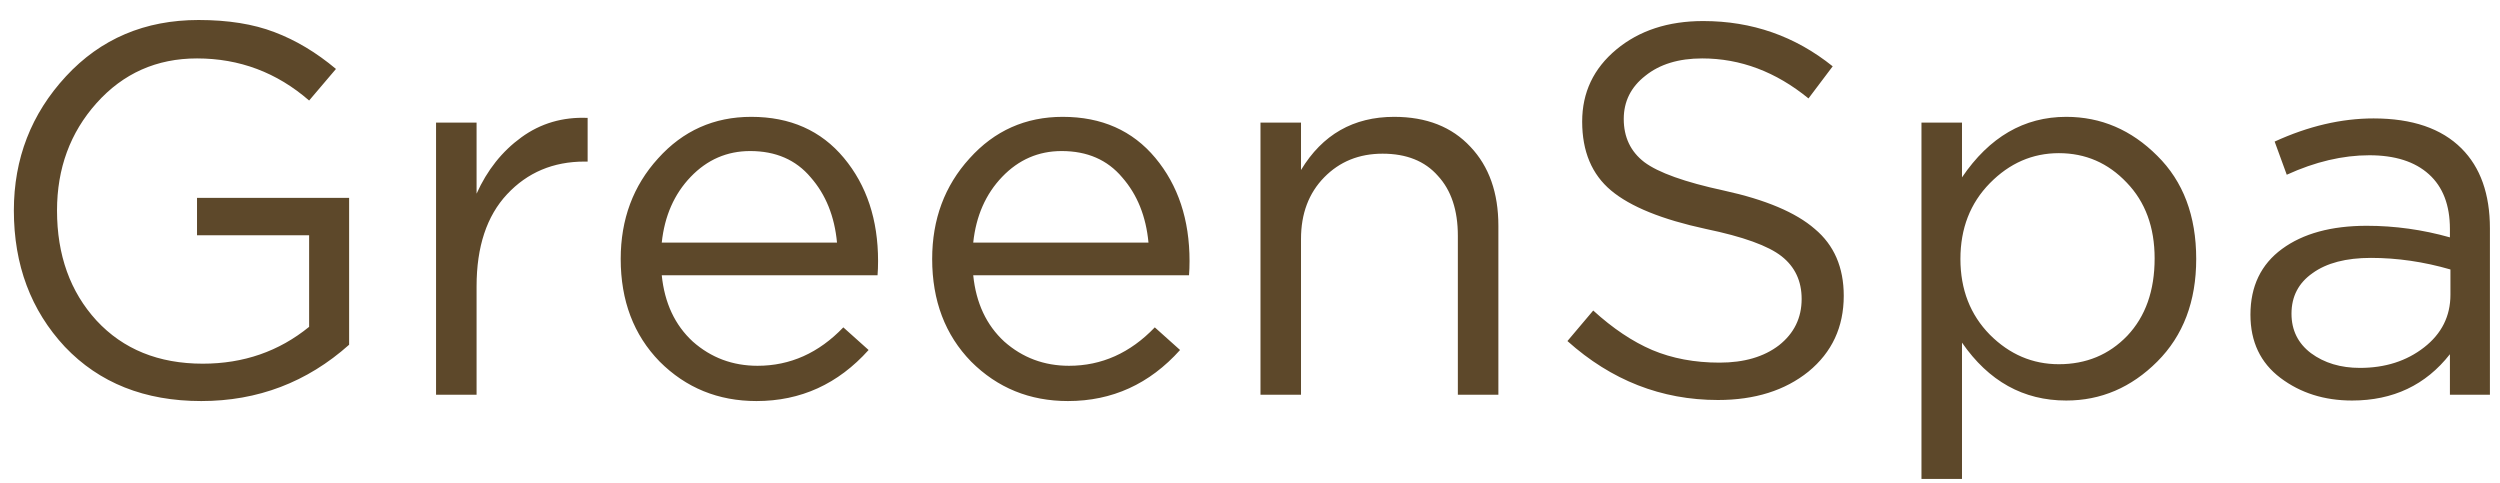
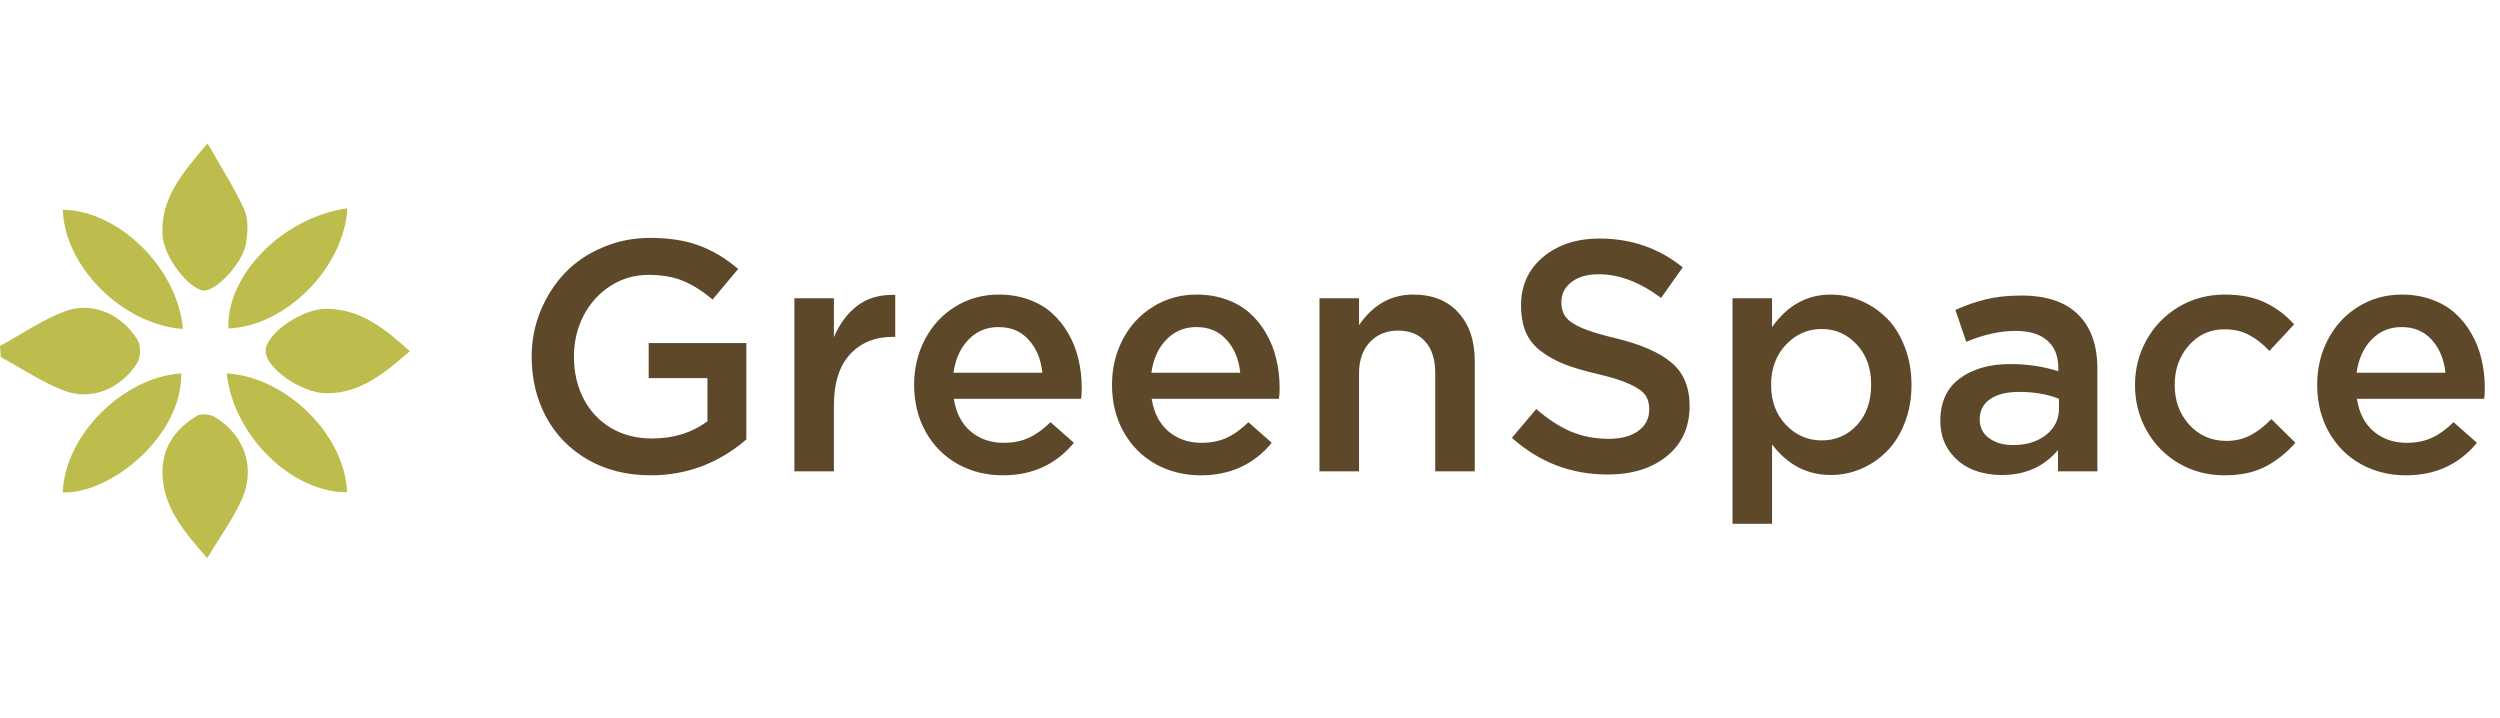
- <svg xmlns="http://www.w3.org/2000/svg" width="114" height="22" viewBox="0 0 114 22" fill="none">
-   <path d="M15.92 15.72C14 17.432 11.752 18.288 9.176 18.288C6.6 18.288 4.528 17.464 2.96 15.816C1.408 14.152 0.632 12.08 0.632 9.6C0.632 7.232 1.424 5.192 3.008 3.48C4.592 1.768 6.608 0.912 9.056 0.912C10.4 0.912 11.552 1.096 12.512 1.464C13.488 1.832 14.424 2.392 15.32 3.144L14.096 4.584C12.624 3.304 10.92 2.664 8.984 2.664C7.144 2.664 5.616 3.344 4.4 4.704C3.2 6.048 2.6 7.68 2.6 9.6C2.6 11.632 3.2 13.304 4.4 14.616C5.616 15.928 7.232 16.584 9.248 16.584C11.104 16.584 12.72 16.024 14.096 14.904V10.728H8.984V9.024H15.92V15.72ZM19.884 18V5.592H21.732V8.832C22.212 7.76 22.892 6.904 23.772 6.264C24.652 5.624 25.66 5.328 26.796 5.376V7.368H26.652C25.228 7.368 24.052 7.864 23.124 8.856C22.196 9.848 21.732 11.248 21.732 13.056V18H19.884ZM30.176 12.552C30.304 13.816 30.776 14.824 31.592 15.576C32.424 16.312 33.408 16.68 34.544 16.68C36.032 16.68 37.336 16.096 38.456 14.928L39.608 15.96C38.216 17.512 36.512 18.288 34.496 18.288C32.752 18.288 31.28 17.688 30.08 16.488C28.896 15.272 28.304 13.712 28.304 11.808C28.304 10 28.872 8.472 30.008 7.224C31.144 5.96 32.56 5.328 34.256 5.328C36.032 5.328 37.44 5.952 38.48 7.2C39.52 8.448 40.04 10.016 40.04 11.904C40.04 12.144 40.032 12.36 40.016 12.552H30.176ZM30.176 11.064H38.168C38.056 9.864 37.656 8.872 36.968 8.088C36.296 7.288 35.376 6.888 34.208 6.888C33.152 6.888 32.248 7.28 31.496 8.064C30.744 8.848 30.304 9.848 30.176 11.064ZM44.379 12.552C44.507 13.816 44.979 14.824 45.795 15.576C46.627 16.312 47.611 16.68 48.747 16.68C50.235 16.68 51.539 16.096 52.659 14.928L53.811 15.96C52.419 17.512 50.715 18.288 48.699 18.288C46.955 18.288 45.483 17.688 44.283 16.488C43.099 15.272 42.507 13.712 42.507 11.808C42.507 10 43.075 8.472 44.211 7.224C45.347 5.96 46.763 5.328 48.459 5.328C50.235 5.328 51.643 5.952 52.683 7.2C53.723 8.448 54.243 10.016 54.243 11.904C54.243 12.144 54.235 12.36 54.219 12.552H44.379ZM44.379 11.064H52.371C52.259 9.864 51.859 8.872 51.171 8.088C50.499 7.288 49.579 6.888 48.411 6.888C47.355 6.888 46.451 7.28 45.699 8.064C44.947 8.848 44.507 9.848 44.379 11.064ZM57.478 18V5.592H59.326V7.752C60.302 6.136 61.718 5.328 63.574 5.328C65.046 5.328 66.206 5.784 67.054 6.696C67.902 7.592 68.326 8.792 68.326 10.296V18H66.478V10.752C66.478 9.584 66.174 8.672 65.566 8.016C64.974 7.344 64.134 7.008 63.046 7.008C61.974 7.008 61.086 7.368 60.382 8.088C59.678 8.808 59.326 9.744 59.326 10.896V18H57.478ZM78.339 18.24C75.763 18.24 73.475 17.344 71.475 15.552L72.651 14.16C73.547 14.976 74.443 15.576 75.339 15.96C76.251 16.344 77.275 16.536 78.411 16.536C79.531 16.536 80.435 16.272 81.123 15.744C81.811 15.2 82.155 14.496 82.155 13.632C82.155 12.816 81.851 12.168 81.243 11.688C80.635 11.208 79.483 10.792 77.787 10.44C75.787 10.008 74.347 9.424 73.467 8.688C72.587 7.952 72.147 6.904 72.147 5.544C72.147 4.216 72.667 3.12 73.707 2.256C74.747 1.392 76.067 0.96 77.667 0.96C79.891 0.96 81.859 1.648 83.571 3.024L82.467 4.488C80.979 3.272 79.363 2.664 77.619 2.664C76.547 2.664 75.683 2.928 75.027 3.456C74.371 3.968 74.043 4.624 74.043 5.424C74.043 6.256 74.355 6.912 74.979 7.392C75.619 7.872 76.827 8.304 78.603 8.688C80.507 9.104 81.891 9.688 82.755 10.44C83.635 11.176 84.075 12.192 84.075 13.488C84.075 14.912 83.539 16.064 82.467 16.944C81.395 17.808 80.019 18.24 78.339 18.24ZM87.619 21.84V5.592H89.467V8.088C90.715 6.248 92.299 5.328 94.219 5.328C95.803 5.328 97.187 5.92 98.371 7.104C99.555 8.272 100.147 9.84 100.147 11.808C100.147 13.744 99.555 15.304 98.371 16.488C97.187 17.672 95.803 18.264 94.219 18.264C92.267 18.264 90.683 17.384 89.467 15.624V21.84H87.619ZM93.883 16.608C95.131 16.608 96.171 16.176 97.003 15.312C97.835 14.432 98.251 13.256 98.251 11.784C98.251 10.36 97.827 9.208 96.979 8.328C96.131 7.432 95.099 6.984 93.883 6.984C92.683 6.984 91.635 7.44 90.739 8.352C89.843 9.264 89.395 10.416 89.395 11.808C89.395 13.2 89.843 14.352 90.739 15.264C91.635 16.16 92.683 16.608 93.883 16.608ZM107.252 18.264C105.988 18.264 104.9 17.92 103.988 17.232C103.076 16.544 102.62 15.584 102.62 14.352C102.62 13.056 103.1 12.056 104.06 11.352C105.02 10.648 106.308 10.296 107.924 10.296C109.204 10.296 110.468 10.472 111.716 10.824V10.44C111.716 9.352 111.396 8.52 110.756 7.944C110.116 7.368 109.212 7.08 108.044 7.08C106.828 7.08 105.572 7.376 104.276 7.968L103.724 6.456C105.26 5.752 106.764 5.4 108.236 5.4C109.996 5.4 111.332 5.856 112.244 6.768C113.108 7.632 113.54 8.848 113.54 10.416V18H111.716V16.152C110.612 17.56 109.124 18.264 107.252 18.264ZM107.612 16.776C108.764 16.776 109.74 16.464 110.54 15.84C111.34 15.216 111.74 14.416 111.74 13.44V12.288C110.524 11.936 109.316 11.76 108.116 11.76C106.98 11.76 106.092 11.992 105.452 12.456C104.812 12.904 104.492 13.52 104.492 14.304C104.492 15.056 104.788 15.656 105.38 16.104C105.988 16.552 106.732 16.776 107.612 16.776Z" fill="#5D482A" />
+ <svg xmlns="http://www.w3.org/2000/svg" width="122" height="35" viewBox="0 0 122 35" fill="none">
+   <path d="M25.945 17.398C25.945 16.622 26.088 15.883 26.375 15.18C26.667 14.471 27.062 13.854 27.562 13.328C28.062 12.802 28.674 12.385 29.398 12.078C30.122 11.766 30.896 11.609 31.719 11.609C32.656 11.609 33.456 11.734 34.117 11.984C34.784 12.229 35.419 12.609 36.023 13.125L34.773 14.617C34.294 14.211 33.818 13.909 33.344 13.711C32.875 13.513 32.307 13.414 31.641 13.414C30.969 13.414 30.352 13.594 29.789 13.953C29.232 14.312 28.794 14.797 28.477 15.406C28.164 16.016 28.008 16.68 28.008 17.398C28.008 18.164 28.164 18.849 28.477 19.453C28.789 20.057 29.234 20.534 29.812 20.883C30.396 21.227 31.062 21.398 31.812 21.398C32.87 21.398 33.773 21.117 34.523 20.555V18.453H31.656V16.742H36.422V21.445C35.062 22.612 33.505 23.195 31.75 23.195C30.604 23.195 29.586 22.943 28.695 22.438C27.81 21.927 27.13 21.234 26.656 20.359C26.182 19.479 25.945 18.492 25.945 17.398ZM38.766 23V14.555H40.695V16.453C40.977 15.787 41.367 15.268 41.867 14.898C42.331 14.56 42.883 14.391 43.523 14.391C43.575 14.391 43.63 14.391 43.688 14.391V16.438H43.578C42.703 16.438 42.003 16.724 41.477 17.297C40.956 17.865 40.695 18.693 40.695 19.781V23H38.766ZM44.609 18.773C44.609 17.971 44.784 17.237 45.133 16.57C45.482 15.898 45.974 15.365 46.609 14.969C47.245 14.573 47.956 14.375 48.742 14.375C49.268 14.375 49.753 14.456 50.195 14.617C50.638 14.773 51.016 14.992 51.328 15.273C51.646 15.555 51.914 15.888 52.133 16.273C52.357 16.654 52.521 17.068 52.625 17.516C52.734 17.963 52.789 18.432 52.789 18.922C52.789 19.156 52.779 19.336 52.758 19.461H46.547C46.651 20.138 46.922 20.667 47.359 21.047C47.802 21.422 48.341 21.609 48.977 21.609C49.435 21.609 49.844 21.529 50.203 21.367C50.562 21.201 50.917 20.945 51.266 20.602L52.406 21.609C51.531 22.667 50.378 23.195 48.945 23.195C48.133 23.195 47.398 23.013 46.742 22.648C46.086 22.284 45.565 21.763 45.18 21.086C44.8 20.409 44.609 19.638 44.609 18.773ZM46.531 18.188H50.867C50.8 17.531 50.578 16.997 50.203 16.586C49.833 16.169 49.341 15.961 48.727 15.961C48.143 15.961 47.654 16.167 47.258 16.578C46.867 16.984 46.625 17.521 46.531 18.188ZM54.266 18.773C54.266 17.971 54.44 17.237 54.789 16.57C55.138 15.898 55.63 15.365 56.266 14.969C56.901 14.573 57.612 14.375 58.398 14.375C58.925 14.375 59.409 14.456 59.852 14.617C60.294 14.773 60.672 14.992 60.984 15.273C61.302 15.555 61.57 15.888 61.789 16.273C62.013 16.654 62.177 17.068 62.281 17.516C62.391 17.963 62.445 18.432 62.445 18.922C62.445 19.156 62.435 19.336 62.414 19.461H56.203C56.307 20.138 56.578 20.667 57.016 21.047C57.458 21.422 57.997 21.609 58.633 21.609C59.091 21.609 59.5 21.529 59.859 21.367C60.219 21.201 60.573 20.945 60.922 20.602L62.062 21.609C61.188 22.667 60.034 23.195 58.602 23.195C57.789 23.195 57.055 23.013 56.398 22.648C55.742 22.284 55.221 21.763 54.836 21.086C54.456 20.409 54.266 19.638 54.266 18.773ZM56.188 18.188H60.523C60.456 17.531 60.234 16.997 59.859 16.586C59.49 16.169 58.997 15.961 58.383 15.961C57.8 15.961 57.31 16.167 56.914 16.578C56.523 16.984 56.281 17.521 56.188 18.188ZM64.391 23V14.555H66.32V15.867C67.003 14.872 67.883 14.375 68.961 14.375C69.904 14.375 70.641 14.669 71.172 15.258C71.703 15.841 71.969 16.63 71.969 17.625V23H70.039V18.203C70.039 17.547 69.88 17.039 69.562 16.68C69.245 16.315 68.799 16.133 68.227 16.133C67.659 16.133 67.198 16.323 66.844 16.703C66.495 17.078 66.32 17.588 66.32 18.234V23H64.391ZM73.781 21.367L74.969 19.961C75.526 20.445 76.086 20.81 76.648 21.055C77.211 21.294 77.828 21.414 78.5 21.414C79.109 21.414 79.591 21.287 79.945 21.031C80.305 20.771 80.484 20.419 80.484 19.977C80.484 19.695 80.419 19.463 80.289 19.281C80.159 19.094 79.909 18.917 79.539 18.75C79.174 18.578 78.648 18.412 77.961 18.25C77.315 18.099 76.781 17.943 76.359 17.781C75.938 17.615 75.555 17.404 75.211 17.148C74.872 16.893 74.622 16.583 74.461 16.219C74.305 15.849 74.227 15.406 74.227 14.891C74.227 13.932 74.583 13.151 75.297 12.547C76.016 11.943 76.935 11.641 78.055 11.641C79.602 11.641 80.956 12.109 82.117 13.047L81.062 14.539C80.026 13.768 79.013 13.383 78.023 13.383C77.461 13.383 77.016 13.51 76.688 13.766C76.359 14.021 76.195 14.346 76.195 14.742C76.195 15.039 76.268 15.284 76.414 15.477C76.565 15.669 76.828 15.846 77.203 16.008C77.578 16.169 78.128 16.336 78.852 16.508C80.096 16.81 81.008 17.211 81.586 17.711C82.164 18.206 82.453 18.906 82.453 19.812C82.453 20.844 82.083 21.659 81.344 22.258C80.609 22.857 79.646 23.156 78.453 23.156C76.672 23.156 75.115 22.56 73.781 21.367ZM84.547 25.562V14.555H86.477V15.961C87.227 14.904 88.182 14.375 89.344 14.375C89.849 14.375 90.336 14.474 90.805 14.672C91.273 14.87 91.693 15.151 92.062 15.516C92.432 15.88 92.727 16.346 92.945 16.914C93.169 17.482 93.281 18.107 93.281 18.789C93.281 19.466 93.169 20.086 92.945 20.648C92.727 21.211 92.432 21.674 92.062 22.039C91.698 22.404 91.281 22.685 90.812 22.883C90.344 23.081 89.854 23.18 89.344 23.18C88.188 23.18 87.232 22.682 86.477 21.688V25.562H84.547ZM86.43 18.789C86.43 19.581 86.672 20.229 87.156 20.734C87.641 21.24 88.221 21.492 88.898 21.492C89.581 21.492 90.154 21.245 90.617 20.75C91.081 20.25 91.312 19.586 91.312 18.758C91.312 17.961 91.078 17.312 90.609 16.812C90.141 16.307 89.57 16.055 88.898 16.055C88.221 16.055 87.641 16.31 87.156 16.82C86.672 17.331 86.43 17.987 86.43 18.789ZM94.688 20.539C94.688 19.633 95 18.945 95.625 18.477C96.255 18.003 97.083 17.766 98.109 17.766C98.938 17.766 99.716 17.883 100.445 18.117V17.961C100.445 17.372 100.266 16.924 99.906 16.617C99.552 16.305 99.039 16.148 98.367 16.148C97.607 16.148 96.802 16.326 95.953 16.68L95.422 15.125C95.943 14.891 96.448 14.716 96.938 14.602C97.432 14.482 98 14.422 98.641 14.422C99.87 14.422 100.794 14.732 101.414 15.352C102.039 15.966 102.352 16.846 102.352 17.992V23H100.43V21.961C99.747 22.773 98.836 23.18 97.695 23.18C97.148 23.18 96.651 23.083 96.203 22.891C95.755 22.693 95.391 22.391 95.109 21.984C94.828 21.578 94.688 21.096 94.688 20.539ZM96.609 20.469C96.609 20.854 96.763 21.159 97.07 21.383C97.378 21.607 97.768 21.719 98.242 21.719C98.888 21.719 99.422 21.555 99.844 21.227C100.266 20.893 100.477 20.466 100.477 19.945V19.461C99.914 19.237 99.268 19.125 98.539 19.125C97.93 19.125 97.456 19.242 97.117 19.477C96.779 19.711 96.609 20.042 96.609 20.469ZM104.188 18.789C104.188 17.997 104.375 17.266 104.75 16.594C105.125 15.917 105.648 15.378 106.32 14.977C106.997 14.575 107.747 14.375 108.57 14.375C109.326 14.375 109.971 14.5 110.508 14.75C111.049 15 111.531 15.359 111.953 15.828L110.75 17.125C110.422 16.781 110.089 16.521 109.75 16.344C109.411 16.162 109.013 16.07 108.555 16.07C107.857 16.07 107.276 16.333 106.812 16.859C106.354 17.385 106.125 18.029 106.125 18.789C106.125 19.555 106.362 20.201 106.836 20.727C107.315 21.253 107.922 21.516 108.656 21.516C109.083 21.516 109.471 21.424 109.82 21.242C110.169 21.06 110.51 20.797 110.844 20.453L112.016 21.609C111.557 22.125 111.057 22.518 110.516 22.789C109.979 23.06 109.326 23.195 108.555 23.195C107.732 23.195 106.984 22.997 106.312 22.602C105.646 22.206 105.125 21.672 104.75 21C104.375 20.328 104.188 19.591 104.188 18.789ZM113.078 18.773C113.078 17.971 113.253 17.237 113.602 16.57C113.951 15.898 114.443 15.365 115.078 14.969C115.714 14.573 116.424 14.375 117.211 14.375C117.737 14.375 118.221 14.456 118.664 14.617C119.107 14.773 119.484 14.992 119.797 15.273C120.115 15.555 120.383 15.888 120.602 16.273C120.826 16.654 120.99 17.068 121.094 17.516C121.203 17.963 121.258 18.432 121.258 18.922C121.258 19.156 121.247 19.336 121.227 19.461H115.016C115.12 20.138 115.391 20.667 115.828 21.047C116.271 21.422 116.81 21.609 117.445 21.609C117.904 21.609 118.312 21.529 118.672 21.367C119.031 21.201 119.385 20.945 119.734 20.602L120.875 21.609C120 22.667 118.846 23.195 117.414 23.195C116.602 23.195 115.867 23.013 115.211 22.648C114.555 22.284 114.034 21.763 113.648 21.086C113.268 20.409 113.078 19.638 113.078 18.773ZM115 18.188H119.336C119.268 17.531 119.047 16.997 118.672 16.586C118.302 16.169 117.81 15.961 117.195 15.961C116.612 15.961 116.122 16.167 115.727 16.578C115.336 16.984 115.094 17.521 115 18.188Z" fill="#5D482A" />
+   <path d="M0 16.883C1.054 16.308 2.059 15.606 3.174 15.19C4.496 14.697 5.922 15.317 6.706 16.575C6.88 16.853 6.874 17.426 6.701 17.704C5.905 18.962 4.487 19.565 3.163 19.075C2.07 18.67 1.076 17.987 0.041 17.428C0.028 17.244 0.014 17.065 0 16.883Z" fill="#BDBD4E" />
+   <path d="M10.114 27.237C8.909 25.869 7.981 24.734 7.929 23.143C7.887 21.835 8.562 20.927 9.616 20.288C9.828 20.159 10.274 20.22 10.508 20.363C11.898 21.216 12.474 22.766 11.838 24.28C11.425 25.263 10.764 26.144 10.114 27.237Z" fill="#BDBD4E" />
+   <path d="M20 17.139C18.731 18.24 17.578 19.195 15.943 19.192C14.698 19.192 12.917 17.929 12.964 17.095C13.013 16.263 14.726 15.071 15.915 15.071C17.581 15.071 18.762 16.021 20 17.139Z" fill="#BDBD4E" />
+   <path d="M10.131 7C10.808 8.195 11.449 9.183 11.928 10.243C12.135 10.703 12.085 11.322 12.011 11.851C11.879 12.803 10.535 14.237 9.932 14.177C9.195 14.103 8.011 12.536 7.936 11.52C7.81 9.75 8.823 8.511 10.131 7Z" fill="#BDBD4E" />
+   <path d="M11.064 18.221C13.996 18.4 16.834 21.241 16.936 24.021C14.235 24.038 11.389 21.263 11.064 18.221Z" fill="#BDBD4E" />
+   <path d="M3.067 24.03C3.141 21.274 5.99 18.405 8.842 18.221C8.908 21.268 5.398 24.112 3.067 24.03Z" fill="#BDBD4E" />
+   <path d="M8.925 16.052C5.976 15.848 3.135 12.99 3.067 10.235C5.806 10.279 8.674 13.089 8.925 16.052Z" fill="#BDBD4E" />
+   <path d="M16.952 10.163C16.787 13.078 13.943 15.914 11.146 16.032C11.039 13.423 13.789 10.615 16.952 10.163Z" fill="#BDBD4E" />
</svg>
